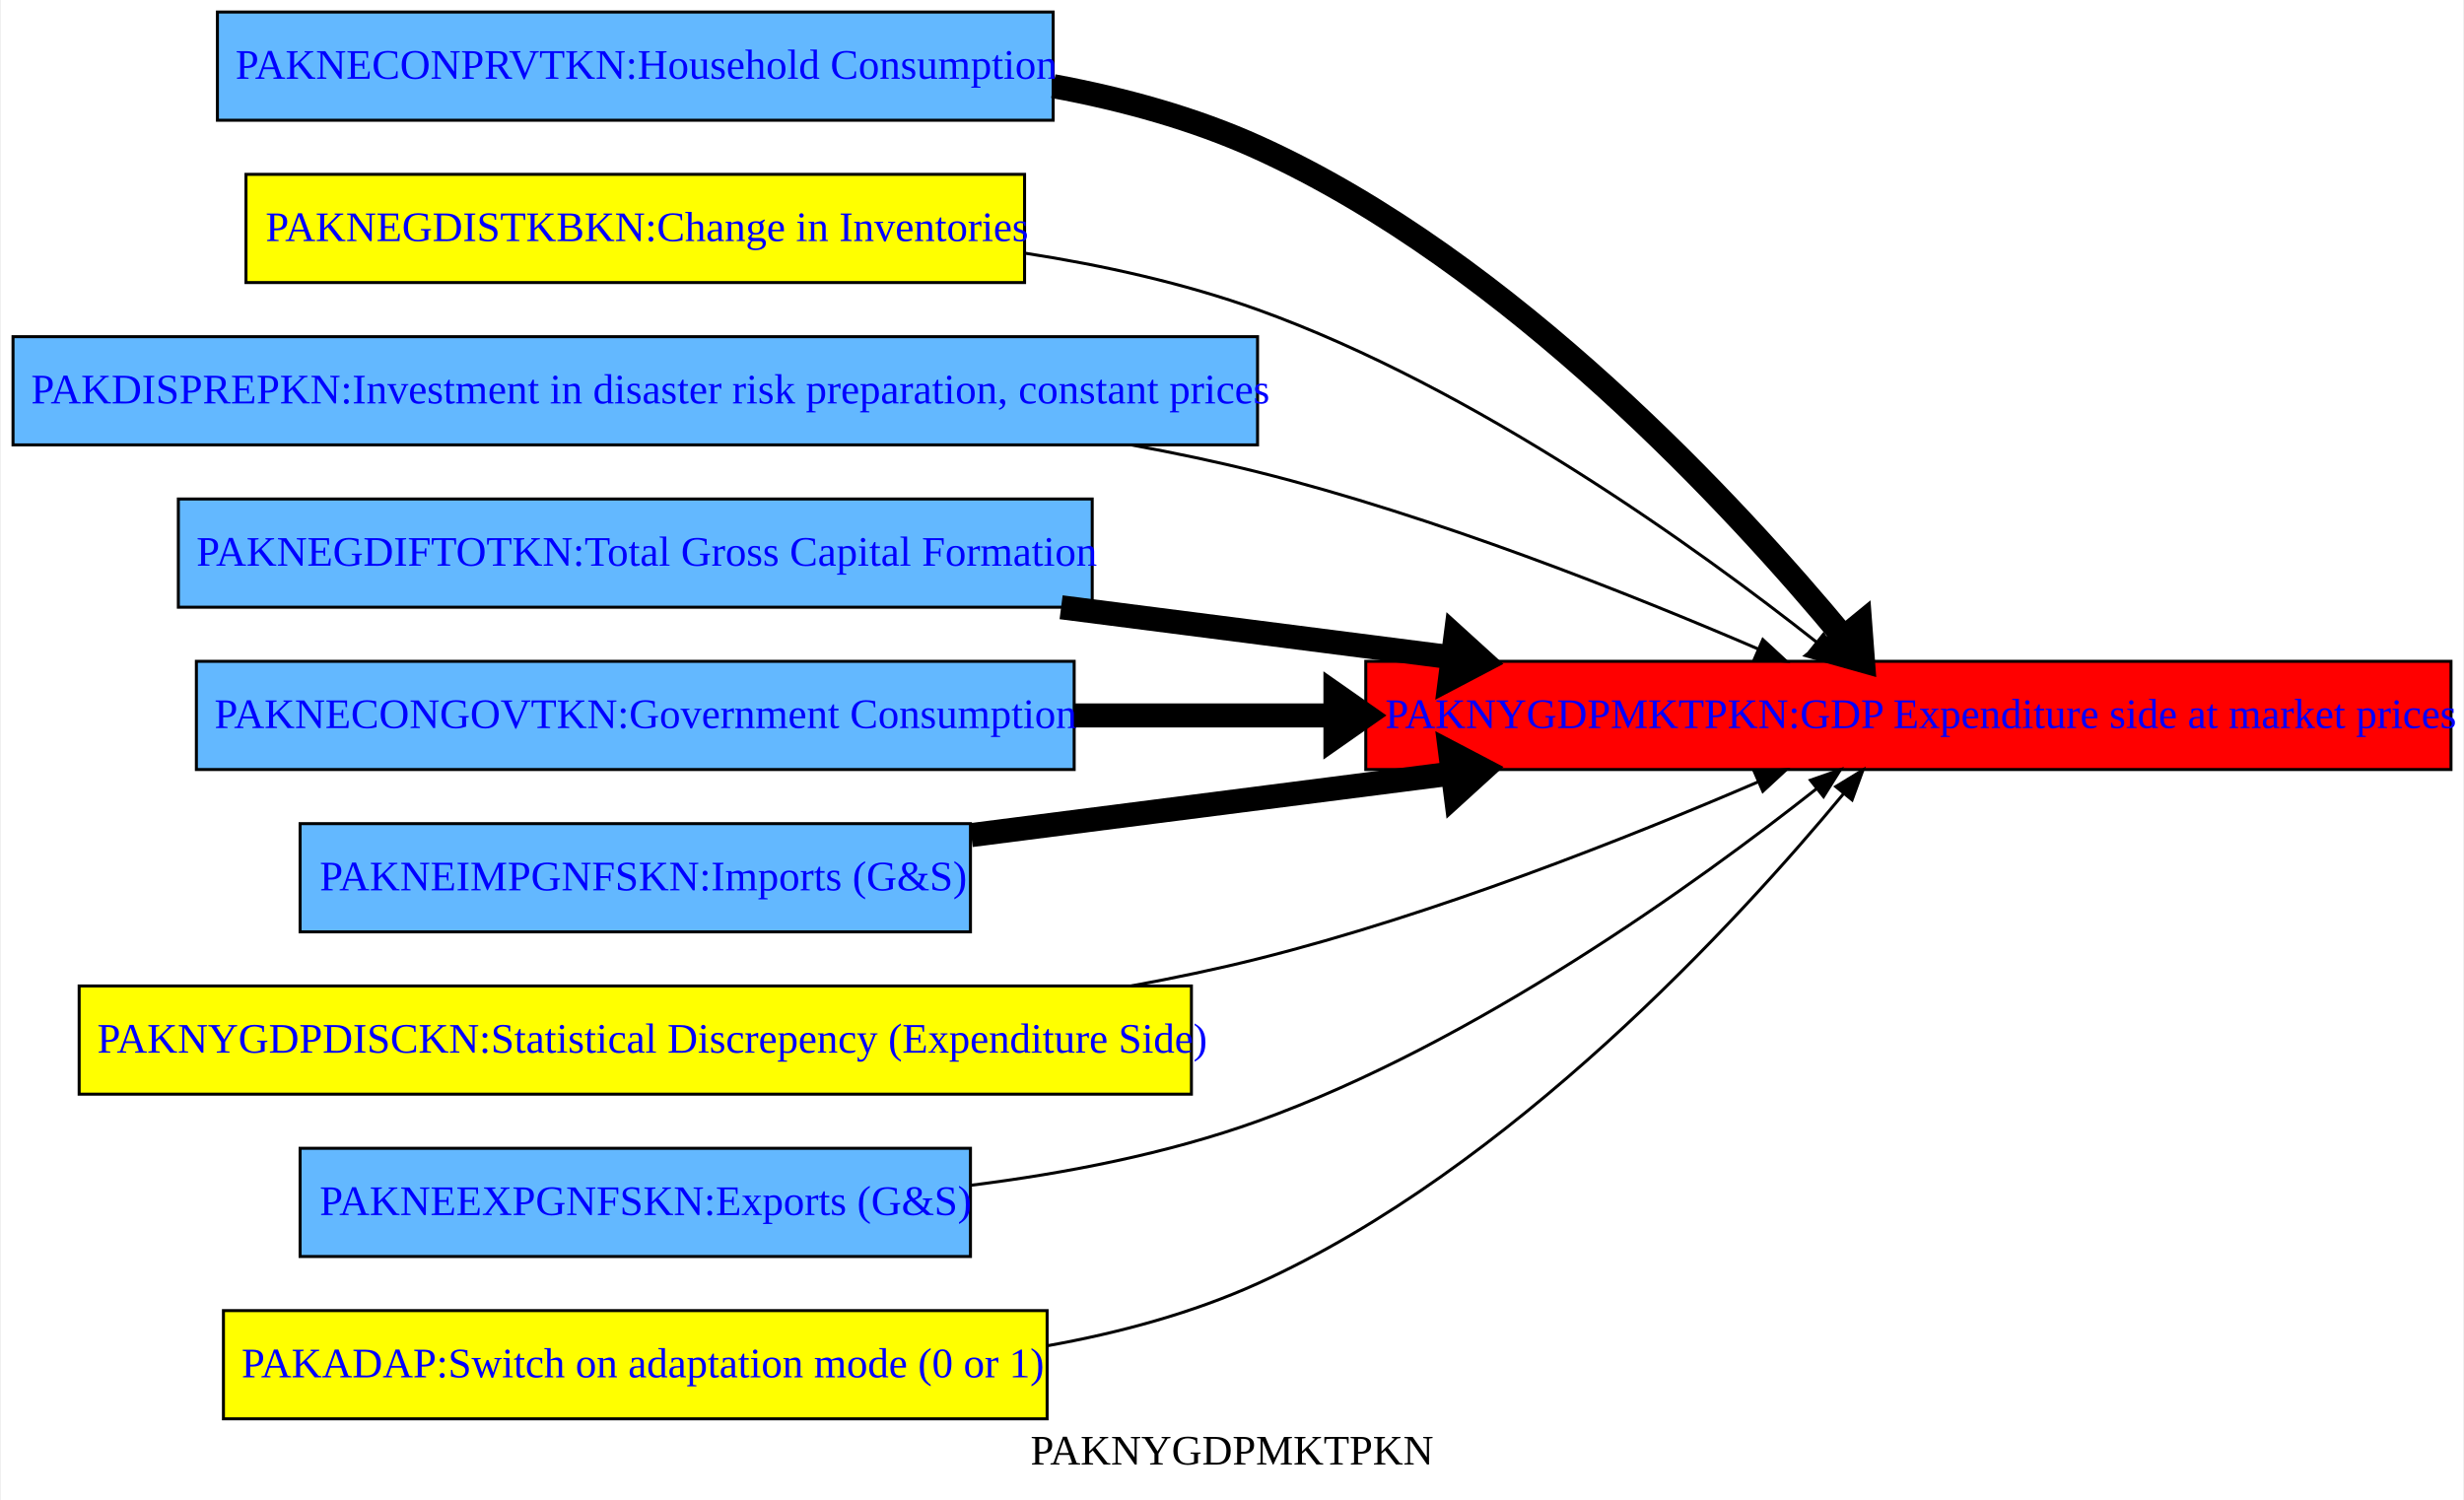
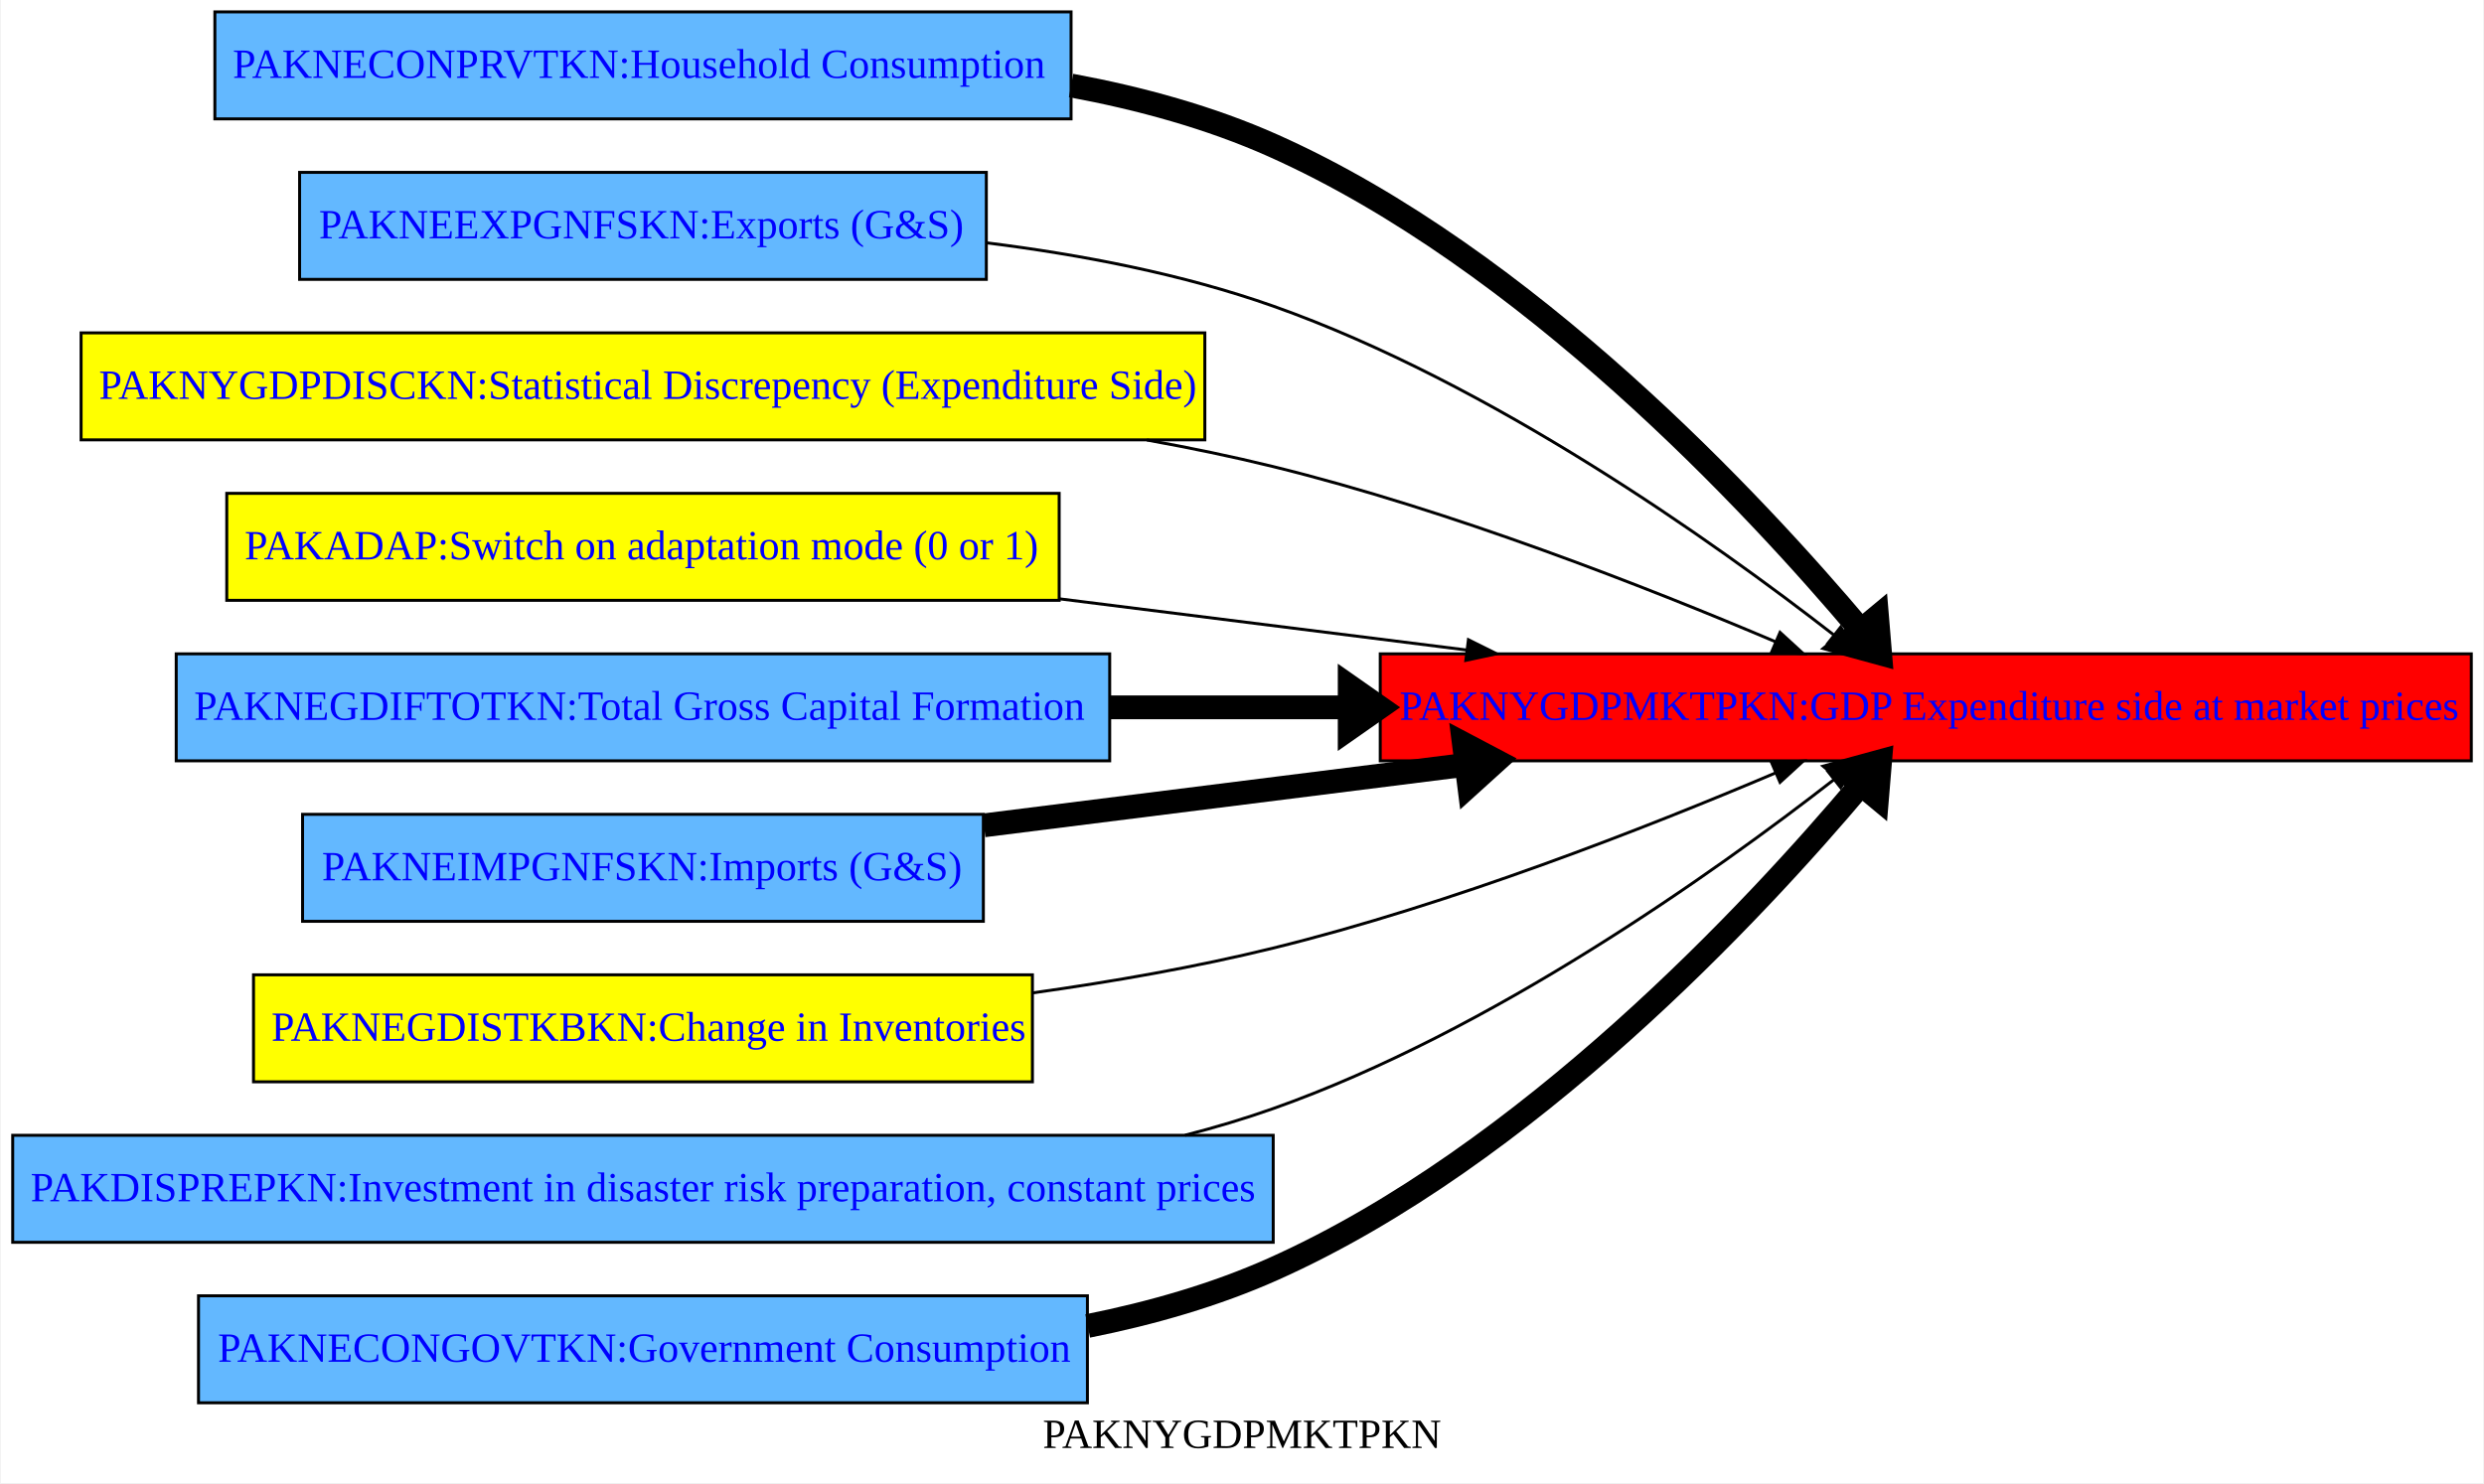
- <svg xmlns="http://www.w3.org/2000/svg" xmlns:xlink="http://www.w3.org/1999/xlink" width="432pt" height="263pt" viewBox="0.00 0.00 432.00 263.21">
-   <g id="graph0" class="graph" transform="scale(0.527473 0.527473) rotate(0) translate(4 495)">
-     <polygon fill="white" stroke="transparent" points="-4,4 -4,-495 815,-495 815,4 -4,4" />
-     <text text-anchor="middle" x="405.5" y="-7.8" font-family="Times New Roman,serif" font-size="14.00">PAKNYGDPMKTPKN</text>
+ <svg xmlns="http://www.w3.org/2000/svg" xmlns:xlink="http://www.w3.org/1999/xlink" width="432pt" height="258pt" viewBox="0.00 0.00 432.00 258.17">
+   <g id="graph0" class="graph" transform="scale(0.517365 0.517365) rotate(0) translate(4 495)">
+     <polygon fill="white" stroke="none" points="-4,4 -4,-495 831,-495 831,4 -4,4" />
+     <text text-anchor="middle" x="413.5" y="-7.8" font-family="Times New Roman,serif" font-size="14.00">PAKNYGDPMKTPKN</text>
    <g id="node1" class="node">
      <g id="a_node1">
        <a xlink:title="Household Consumption FRML &lt;Z,EXO&gt; PAKNECONPRVTKN = (PAKNECONPRVTKN(-1)*EXP(-PAKNECONPRVTKN_A+ (-0.2*(LOG(PAKNECONPRVTKN(-1))-LOG((PAKNYYWBTOTLCN(-1)*(1-PAKGGREVDRCTXN(-1)/100))/PAKNECONPRVTXN(-1)))+1*((LOG((PAKNYYWBTOTLCN*(1-PAKGGREVDRCTXN/100))/PAKNECONPRVTXN))-(LOG((PAKNYYWBTOTLCN(-1)*(1-PAKGGREVDRCTXN(-1)/100))/PAKNECONPRVTXN(-1))))+0.0303228629698929+0.0163839011059956*DURING_2010-0.3*(PAKFMLBLPOLYXN/100-((LOG(PAKNECONPRVTXN))-(LOG(PAKNECONPRVTXN(-1)))))) )) * (1-PAKNECONPRVTKN_D)+ PAKNECONPRVTKN_X*PAKNECONPRVTKN_D  $">
-           <polygon fill="#63b8ff" stroke="black" points="346,-491 68,-491 68,-455 346,-455 346,-491" />
+           <polygon fill="#63b8ff" stroke="black" points="356,-491 68,-491 68,-455 356,-455 356,-491" />
          <text text-anchor="start" x="74" y="-468.8" font-family="Times New Roman,serif" font-size="14.00" fill="blue">PAKNECONPRVTKN:Household Consumption</text>
        </a>
      </g>
    </g>
-     <g id="node5" class="node">
-       <g id="a_node5">
+     <g id="node6" class="node">
+       <g id="a_node6">
        <a xlink:title="GDP Expenditure side at market prices FRML  &lt;&gt; PAKNYGDPMKTPKN = PAKNECONPRVTKN+PAKNECONGOVTKN+PAKNEGDIFTOTKN+PAKNEGDISTKBKN+PAKNEEXPGNFSKN-PAKNEIMPGNFSKN+PAKNYGDPDISCKN+PAKADAP*PAKDISPREPKN $">
-           <polygon fill="red" stroke="black" points="811,-275 450,-275 450,-239 811,-239 811,-275" />
-           <text text-anchor="start" x="456.5" y="-252.8" font-family="Times New Roman,serif" font-size="14.00" fill="blue">PAKNYGDPMKTPKN:GDP Expenditure side at market prices</text>
+           <polygon fill="red" stroke="black" points="827,-275 460,-275 460,-239 827,-239 827,-275" />
+           <text text-anchor="start" x="466.5" y="-252.8" font-family="Times New Roman,serif" font-size="14.00" fill="blue">PAKNYGDPMKTPKN:GDP Expenditure side at market prices</text>
        </a>
      </g>
    </g>
    <g id="edge1" class="edge">
      <g id="a_edge1">
        <a xlink:href="bogus" xlink:title=" PAKNECONPRVTKN -&gt; PAKNYGDPMKTPKN Min. att. -1557%  max: 290%">
-           <path fill="none" stroke="black" stroke-width="8" d="M346.05,-466.34C369.4,-462.02 392.89,-455.56 414,-446 498.36,-407.8 573.95,-325.27 608.94,-283.04" />
-           <polygon fill="black" stroke="black" stroke-width="8" points="614.48,-287.33 615.39,-275.16 603.64,-278.46 614.48,-287.33" />
+           <path fill="none" stroke="black" stroke-width="8" d="M356.012,-466.233C379.379,-461.895 402.842,-455.454 424,-446 509.218,-407.923 586.002,-325.332 621.583,-283.065" />
+           <polygon fill="black" stroke="black" stroke-width="8" points="627.132,-287.339 628.14,-275.175 616.365,-278.392 627.132,-287.339" />
        </a>
      </g>
    </g>
    <g id="node2" class="node">
      <g id="a_node2">
-         <a xlink:title="Change in Inventories Exogen">
-           <polygon fill="yellow" stroke="black" points="336.5,-437 77.5,-437 77.5,-401 336.5,-401 336.5,-437" />
-           <text text-anchor="start" x="84" y="-414.8" font-family="Times New Roman,serif" font-size="14.00" fill="blue">PAKNEGDISTKBKN:Change in Inventories</text>
+         <a xlink:title="Exports (G&amp;S) FRML &lt;Z,EXO&gt; PAKNEEXPGNFSKN = (PAKNEEXPGNFSKN(-1)*EXP(-PAKNEEXPGNFSKN_A+ (-0.35*(LOG(PAKNEEXPGNFSKN(-1))-LOG(PAKXMKT(-1))-0.6*LOG(PAKNEEXPGNFSXN(-1)/(PAKNYGDPFCSTXN(-1))))+1*((LOG(PAKXMKT))-(LOG(PAKXMKT(-1))))+0.3*((LOG(PAKNEEXPGNFSXN/(PAKNYGDPFCSTXN)))-(LOG(PAKNEEXPGNFSXN(-1)/(PAKNYGDPFCSTXN(-1)))))+4.38465374402991-0.237469889780178*DURING_1999-0.230689812873392*DURING_1998+0.320967524344658*DURING_1991+0.250252413901575*DURING_1986) )) * (1-PAKNEEXPGNFSKN_D)+ PAKNEEXPGNFSKN_X*PAKNEEXPGNFSKN_D  $">
+           <polygon fill="#63b8ff" stroke="black" points="327.5,-437 96.5,-437 96.5,-401 327.5,-401 327.5,-437" />
+           <text text-anchor="start" x="103" y="-414.8" font-family="Times New Roman,serif" font-size="14.00" fill="blue">PAKNEEXPGNFSKN:Exports (G&amp;S)</text>
+         </a>
+       </g>
+     </g>
+     <g id="edge9" class="edge">
+       <g id="a_edge9">
+         <a xlink:href="bogus" xlink:title=" PAKNEEXPGNFSKN -&gt; PAKNYGDPMKTPKN Min. att. -10%  max: 0%">
+           <path fill="none" stroke="black" d="M327.585,-413.293C359.447,-409.317 393.626,-402.756 424,-392 497.381,-366.013 572.294,-312.686 612.522,-281.394" />
+           <polygon fill="black" stroke="black" points="614.869,-284.001 620.567,-275.069 610.542,-278.498 614.869,-284.001" />
+         </a>
+       </g>
+     </g>
+     <g id="node3" class="node">
+       <g id="a_node3">
+         <a xlink:title="Statistical Discrepency (Expenditure Side) Exogen">
+           <polygon fill="yellow" stroke="black" points="401,-383 23,-383 23,-347 401,-347 401,-383" />
+           <text text-anchor="start" x="29" y="-360.8" font-family="Times New Roman,serif" font-size="14.00" fill="blue">PAKNYGDPDISCKN:Statistical Discrepency (Expenditure Side)</text>
+         </a>
+       </g>
+     </g>
+     <g id="edge6" class="edge">
+       <g id="a_edge6">
+         <a xlink:href="bogus" xlink:title=" PAKNYGDPDISCKN -&gt; PAKNYGDPMKTPKN Min. att. -0%  max: 0%">
+           <path fill="none" stroke="black" d="M381.503,-346.95C395.954,-344.341 410.283,-341.373 424,-338 483.659,-323.329 549.425,-297.561 593.06,-279.024" />
+           <polygon fill="black" stroke="black" points="594.482,-282.222 602.296,-275.068 591.726,-275.788 594.482,-282.222" />
+         </a>
+       </g>
+     </g>
+     <g id="node4" class="node">
+       <g id="a_node4">
+         <a xlink:title="Switch on adaptation mode (0 or 1) Exogen">
+           <polygon fill="yellow" stroke="black" points="352,-329 72,-329 72,-293 352,-293 352,-329" />
+           <text text-anchor="start" x="78" y="-306.8" font-family="Times New Roman,serif" font-size="14.00" fill="blue">PAKADAP:Switch on adaptation mode (0 or 1)</text>
+         </a>
+       </g>
+     </g>
+     <g id="edge5" class="edge">
+       <g id="a_edge5">
+         <a xlink:href="bogus" xlink:title=" PAKADAP -&gt; PAKNYGDPMKTPKN Min. att. -0%  max: 0%">
+           <path fill="none" stroke="black" d="M352.15,-293.505C395.885,-288.006 444.416,-281.905 489.082,-276.289" />
+           <polygon fill="black" stroke="black" points="489.662,-279.744 499.147,-275.023 488.788,-272.798 489.662,-279.744" />
+         </a>
+       </g>
+     </g>
+     <g id="node5" class="node">
+       <g id="a_node5">
+         <a xlink:title="Total Gross Capital Formation FRML  &lt;&gt; PAKNEGDIFTOTKN = PAKNEGDIFGOVKN+PAKNEGDIFPRVKN $">
+           <polygon fill="#63b8ff" stroke="black" points="369,-275 55,-275 55,-239 369,-239 369,-275" />
+           <text text-anchor="start" x="61" y="-252.8" font-family="Times New Roman,serif" font-size="14.00" fill="blue">PAKNEGDIFTOTKN:Total Gross Capital Formation</text>
        </a>
      </g>
    </g>
    <g id="edge7" class="edge">
      <g id="a_edge7">
-         <a xlink:href="bogus" xlink:title=" PAKNEGDISTKBKN -&gt; PAKNYGDPMKTPKN Min. att. -0%  max: 0%">
-           <path fill="none" stroke="black" d="M336.68,-410.77C362.76,-406.72 389.64,-400.75 414,-392 486.53,-365.93 560.36,-312.64 599.98,-281.37" />
-           <polygon fill="black" stroke="black" points="602.27,-284.02 607.91,-275.05 597.91,-278.55 602.27,-284.02" />
-         </a>
-       </g>
-     </g>
-     <g id="node3" class="node">
-       <g id="a_node3">
-         <a xlink:title="Investment in disaster risk preparation, constant prices FRML  &lt;&gt; PAKDISPREPKN = PAKDISPREPCN/PAKNYGDPMKTPXN $">
-           <polygon fill="#63b8ff" stroke="black" points="414,-383 0,-383 0,-347 414,-347 414,-383" />
-           <text text-anchor="start" x="6" y="-360.8" font-family="Times New Roman,serif" font-size="14.00" fill="blue">PAKDISPREPKN:Investment in disaster risk preparation, constant prices</text>
-         </a>
-       </g>
-     </g>
-     <g id="edge6" class="edge">
-       <g id="a_edge6">
-         <a xlink:href="bogus" xlink:title=" PAKDISPREPKN -&gt; PAKNYGDPMKTPKN Min. att. -0%  max: 0%">
-           <path fill="none" stroke="black" d="M371.97,-346.99C386.27,-344.37 400.44,-341.39 414,-338 472.76,-323.31 537.47,-297.63 580.49,-279.12" />
-           <polygon fill="black" stroke="black" points="582.09,-282.24 589.87,-275.05 579.3,-275.82 582.09,-282.24" />
-         </a>
-       </g>
-     </g>
-     <g id="node4" class="node">
-       <g id="a_node4">
-         <a xlink:title="Total Gross Capital Formation FRML  &lt;&gt; PAKNEGDIFTOTKN = PAKNEGDIFGOVKN+PAKNEGDIFPRVKN $">
-           <polygon fill="#63b8ff" stroke="black" points="359,-329 55,-329 55,-293 359,-293 359,-329" />
-           <text text-anchor="start" x="61" y="-306.8" font-family="Times New Roman,serif" font-size="14.00" fill="blue">PAKNEGDIFTOTKN:Total Gross Capital Formation</text>
-         </a>
-       </g>
-     </g>
-     <g id="edge2" class="edge">
-       <g id="a_edge2">
        <a xlink:href="bogus" xlink:title=" PAKNEGDIFTOTKN -&gt; PAKNYGDPMKTPKN Min. att. -36%  max: 366%">
-           <path fill="none" stroke="black" stroke-width="8" d="M348.65,-292.98C390.42,-287.63 436.35,-281.75 478.74,-276.31" />
-           <polygon fill="black" stroke="black" stroke-width="8" points="479.84,-283.23 488.87,-275.02 478.06,-269.34 479.84,-283.23" />
-         </a>
-       </g>
-     </g>
-     <g id="node6" class="node">
-       <g id="a_node6">
-         <a xlink:title="Government Consumption FRML  &lt;&gt; PAKNECONGOVTKN = PAKNECONGOVTCN/PAKNECONGOVTXN $">
-           <polygon fill="#63b8ff" stroke="black" points="353,-275 61,-275 61,-239 353,-239 353,-275" />
-           <text text-anchor="start" x="67" y="-252.8" font-family="Times New Roman,serif" font-size="14.00" fill="blue">PAKNECONGOVTKN:Government Consumption</text>
-         </a>
-       </g>
-     </g>
-     <g id="edge5" class="edge">
-       <g id="a_edge5">
-         <a xlink:href="bogus" xlink:title=" PAKNECONGOVTKN -&gt; PAKNYGDPMKTPKN Min. att. -108%  max: 835%">
-           <path fill="none" stroke="black" stroke-width="8" d="M353.06,-257C380.96,-257 410.57,-257 439.65,-257" />
-           <polygon fill="black" stroke="black" stroke-width="8" points="439.91,-264 449.91,-257 439.91,-250 439.91,-264" />
+           <path fill="none" stroke="black" stroke-width="8" d="M369.274,-257C395.328,-257 422.624,-257 449.464,-257" />
+           <polygon fill="black" stroke="black" stroke-width="8" points="449.725,-264 459.724,-257 449.724,-250 449.725,-264" />
        </a>
      </g>
    </g>
    <g id="node7" class="node">
      <g id="a_node7">
        <a xlink:title="Imports (G&amp;S) FRML &lt;Z,EXO&gt; PAKNEIMPGNFSKN = (PAKNEIMPGNFSKN(-1)*EXP(-PAKNEIMPGNFSKN_A+ (-0.324143718656754*(LOG(PAKNEIMPGNFSKN(-1))-LOG(PAKNEGDETTOTKN(-1))+0.8*LOG(PAKNEIMPGNFSXN(-1)/PAKNYGDPFCSTXN(-1)))-0.583459272245018+1*((LOG(PAKNEGDETTOTKN))-(LOG(PAKNEGDETTOTKN(-1))))-0.0921874580409631*((LOG(PAKNEIMPGNFSXN/PAKNYGDPFCSTXN))-(LOG(PAKNEIMPGNFSXN(-1)/PAKNYGDPFCSTXN(-1))))-0.0361746331863615*DURING_2012) )) * (1-PAKNEIMPGNFSKN_D)+ PAKNEIMPGNFSKN_X*PAKNEIMPGNFSKN_D  $">
-           <polygon fill="#63b8ff" stroke="black" points="318.5,-221 95.5,-221 95.5,-185 318.5,-185 318.5,-221" />
-           <text text-anchor="start" x="102" y="-198.8" font-family="Times New Roman,serif" font-size="14.00" fill="blue">PAKNEIMPGNFSKN:Imports (G&amp;S)</text>
+           <polygon fill="#63b8ff" stroke="black" points="326.5,-221 97.5,-221 97.5,-185 326.5,-185 326.5,-221" />
+           <text text-anchor="start" x="104" y="-198.8" font-family="Times New Roman,serif" font-size="14.00" fill="blue">PAKNEIMPGNFSKN:Imports (G&amp;S)</text>
        </a>
      </g>
    </g>
-     <g id="edge9" class="edge">
-       <g id="a_edge9">
+     <g id="edge4" class="edge">
+       <g id="a_edge4">
        <a xlink:href="bogus" xlink:title=" PAKNEIMPGNFSKN -&gt; PAKNYGDPMKTPKN Min. att. -46%  max: 456%">
-           <path fill="none" stroke="black" stroke-width="8" d="M318.74,-217.19C367.67,-223.46 425.95,-230.92 478.75,-237.69" />
-           <polygon fill="black" stroke="black" stroke-width="8" points="478.08,-244.66 488.89,-238.99 479.86,-230.77 478.08,-244.66" />
+           <path fill="none" stroke="black" stroke-width="8" d="M326.689,-217.294C376.406,-223.545 435.485,-230.972 489.02,-237.703" />
+           <polygon fill="black" stroke="black" stroke-width="8" points="488.153,-244.649 498.948,-238.952 489.899,-230.759 488.153,-244.649" />
        </a>
      </g>
    </g>
    <g id="node8" class="node">
      <g id="a_node8">
-         <a xlink:title="Statistical Discrepency (Expenditure Side) Exogen">
-           <polygon fill="yellow" stroke="black" points="392,-167 22,-167 22,-131 392,-131 392,-167" />
-           <text text-anchor="start" x="28" y="-144.8" font-family="Times New Roman,serif" font-size="14.00" fill="blue">PAKNYGDPDISCKN:Statistical Discrepency (Expenditure Side)</text>
+         <a xlink:title="Change in Inventories Exogen">
+           <polygon fill="yellow" stroke="black" points="343,-167 81,-167 81,-131 343,-131 343,-167" />
+           <text text-anchor="start" x="87" y="-144.8" font-family="Times New Roman,serif" font-size="14.00" fill="blue">PAKNEGDISTKBKN:Change in Inventories</text>
        </a>
      </g>
    </g>
-     <g id="edge4" class="edge">
-       <g id="a_edge4">
-         <a xlink:href="bogus" xlink:title=" PAKNYGDPDISCKN -&gt; PAKNYGDPMKTPKN Min. att. -0%  max: 0%">
-           <path fill="none" stroke="black" d="M371.97,-167.01C386.27,-169.63 400.44,-172.61 414,-176 472.76,-190.69 537.47,-216.37 580.49,-234.88" />
-           <polygon fill="black" stroke="black" points="579.3,-238.18 589.87,-238.95 582.09,-231.76 579.3,-238.18" />
+     <g id="edge8" class="edge">
+       <g id="a_edge8">
+         <a xlink:href="bogus" xlink:title=" PAKNEGDISTKBKN -&gt; PAKNYGDPMKTPKN Min. att. -0%  max: 0%">
+           <path fill="none" stroke="black" d="M343.02,-160.914C369.998,-164.702 398.09,-169.628 424,-176 483.659,-190.671 549.425,-216.439 593.06,-234.976" />
+           <polygon fill="black" stroke="black" points="591.726,-238.212 602.296,-238.932 594.482,-231.778 591.726,-238.212" />
        </a>
      </g>
    </g>
    <g id="node9" class="node">
      <g id="a_node9">
-         <a xlink:title="Exports (G&amp;S) FRML &lt;Z,EXO&gt; PAKNEEXPGNFSKN = (PAKNEEXPGNFSKN(-1)*EXP(-PAKNEEXPGNFSKN_A+ (-0.35*(LOG(PAKNEEXPGNFSKN(-1))-LOG(PAKXMKT(-1))-0.6*LOG(PAKNEEXPGNFSXN(-1)/(PAKNYGDPFCSTXN(-1))))+1*((LOG(PAKXMKT))-(LOG(PAKXMKT(-1))))+0.3*((LOG(PAKNEEXPGNFSXN/(PAKNYGDPFCSTXN)))-(LOG(PAKNEEXPGNFSXN(-1)/(PAKNYGDPFCSTXN(-1)))))+4.38465374402991-0.237469889780178*DURING_1999-0.230689812873392*DURING_1998+0.320967524344658*DURING_1991+0.250252413901575*DURING_1986) )) * (1-PAKNEEXPGNFSKN_D)+ PAKNEEXPGNFSKN_X*PAKNEEXPGNFSKN_D  $">
-           <polygon fill="#63b8ff" stroke="black" points="318.5,-113 95.5,-113 95.5,-77 318.5,-77 318.5,-113" />
-           <text text-anchor="start" x="102" y="-90.8" font-family="Times New Roman,serif" font-size="14.00" fill="blue">PAKNEEXPGNFSKN:Exports (G&amp;S)</text>
+         <a xlink:title="Investment in disaster risk preparation, constant prices FRML  &lt;&gt; PAKDISPREPKN = PAKDISPREPCN/PAKNYGDPMKTPXN $">
+           <polygon fill="#63b8ff" stroke="black" points="424,-113 0,-113 0,-77 424,-77 424,-113" />
+           <text text-anchor="start" x="6" y="-90.8" font-family="Times New Roman,serif" font-size="14.00" fill="blue">PAKDISPREPKN:Investment in disaster risk preparation, constant prices</text>
        </a>
      </g>
    </g>
-     <g id="edge8" class="edge">
-       <g id="a_edge8">
-         <a xlink:href="bogus" xlink:title=" PAKNEEXPGNFSKN -&gt; PAKNYGDPMKTPKN Min. att. -10%  max: 0%">
-           <path fill="none" stroke="black" d="M318.58,-100.69C350.07,-104.65 383.96,-111.2 414,-122 486.53,-148.07 560.36,-201.36 599.98,-232.63" />
-           <polygon fill="black" stroke="black" points="597.91,-235.45 607.91,-238.95 602.27,-229.98 597.91,-235.45" />
+     <g id="edge2" class="edge">
+       <g id="a_edge2">
+         <a xlink:href="bogus" xlink:title=" PAKDISPREPKN -&gt; PAKNYGDPMKTPKN Min. att. -0%  max: 0%">
+           <path fill="none" stroke="black" d="M394.338,-113.029C404.475,-115.636 414.427,-118.61 424,-122 497.381,-147.987 572.294,-201.314 612.522,-232.606" />
+           <polygon fill="black" stroke="black" points="610.542,-235.502 620.567,-238.931 614.869,-229.999 610.542,-235.502" />
        </a>
      </g>
    </g>
    <g id="node10" class="node">
      <g id="a_node10">
-         <a xlink:title="Switch on adaptation mode (0 or 1) Exogen">
-           <polygon fill="yellow" stroke="black" points="344,-59 70,-59 70,-23 344,-23 344,-59" />
-           <text text-anchor="start" x="76" y="-36.8" font-family="Times New Roman,serif" font-size="14.00" fill="blue">PAKADAP:Switch on adaptation mode (0 or 1)</text>
+         <a xlink:title="Government Consumption FRML  &lt;&gt; PAKNECONGOVTKN = PAKNECONGOVTCN/PAKNECONGOVTXN $">
+           <polygon fill="#63b8ff" stroke="black" points="361.5,-59 62.5,-59 62.5,-23 361.5,-23 361.5,-59" />
+           <text text-anchor="start" x="69" y="-36.8" font-family="Times New Roman,serif" font-size="14.00" fill="blue">PAKNECONGOVTKN:Government Consumption</text>
        </a>
      </g>
    </g>
    <g id="edge3" class="edge">
      <g id="a_edge3">
-         <a xlink:href="bogus" xlink:title=" PAKADAP -&gt; PAKNYGDPMKTPKN Min. att. -0%  max: 0%">
-           <path fill="none" stroke="black" d="M344.15,-47.32C368.12,-51.63 392.31,-58.18 414,-68 498.36,-106.2 573.95,-188.73 608.94,-230.96" />
-           <polygon fill="black" stroke="black" points="606.35,-233.32 615.39,-238.84 611.77,-228.89 606.35,-233.32" />
+         <a xlink:href="bogus" xlink:title=" PAKNECONGOVTKN -&gt; PAKNYGDPMKTPKN Min. att. -108%  max: 835%">
+           <path fill="none" stroke="black" stroke-width="8" d="M361.598,-48.845C383.103,-53.151 404.528,-59.3 424,-68 509.218,-106.077 586.002,-188.668 621.583,-230.935" />
+           <polygon fill="black" stroke="black" stroke-width="8" points="616.365,-235.608 628.14,-238.825 627.132,-226.661 616.365,-235.608" />
        </a>
      </g>
    </g>
  </g>
</svg>
